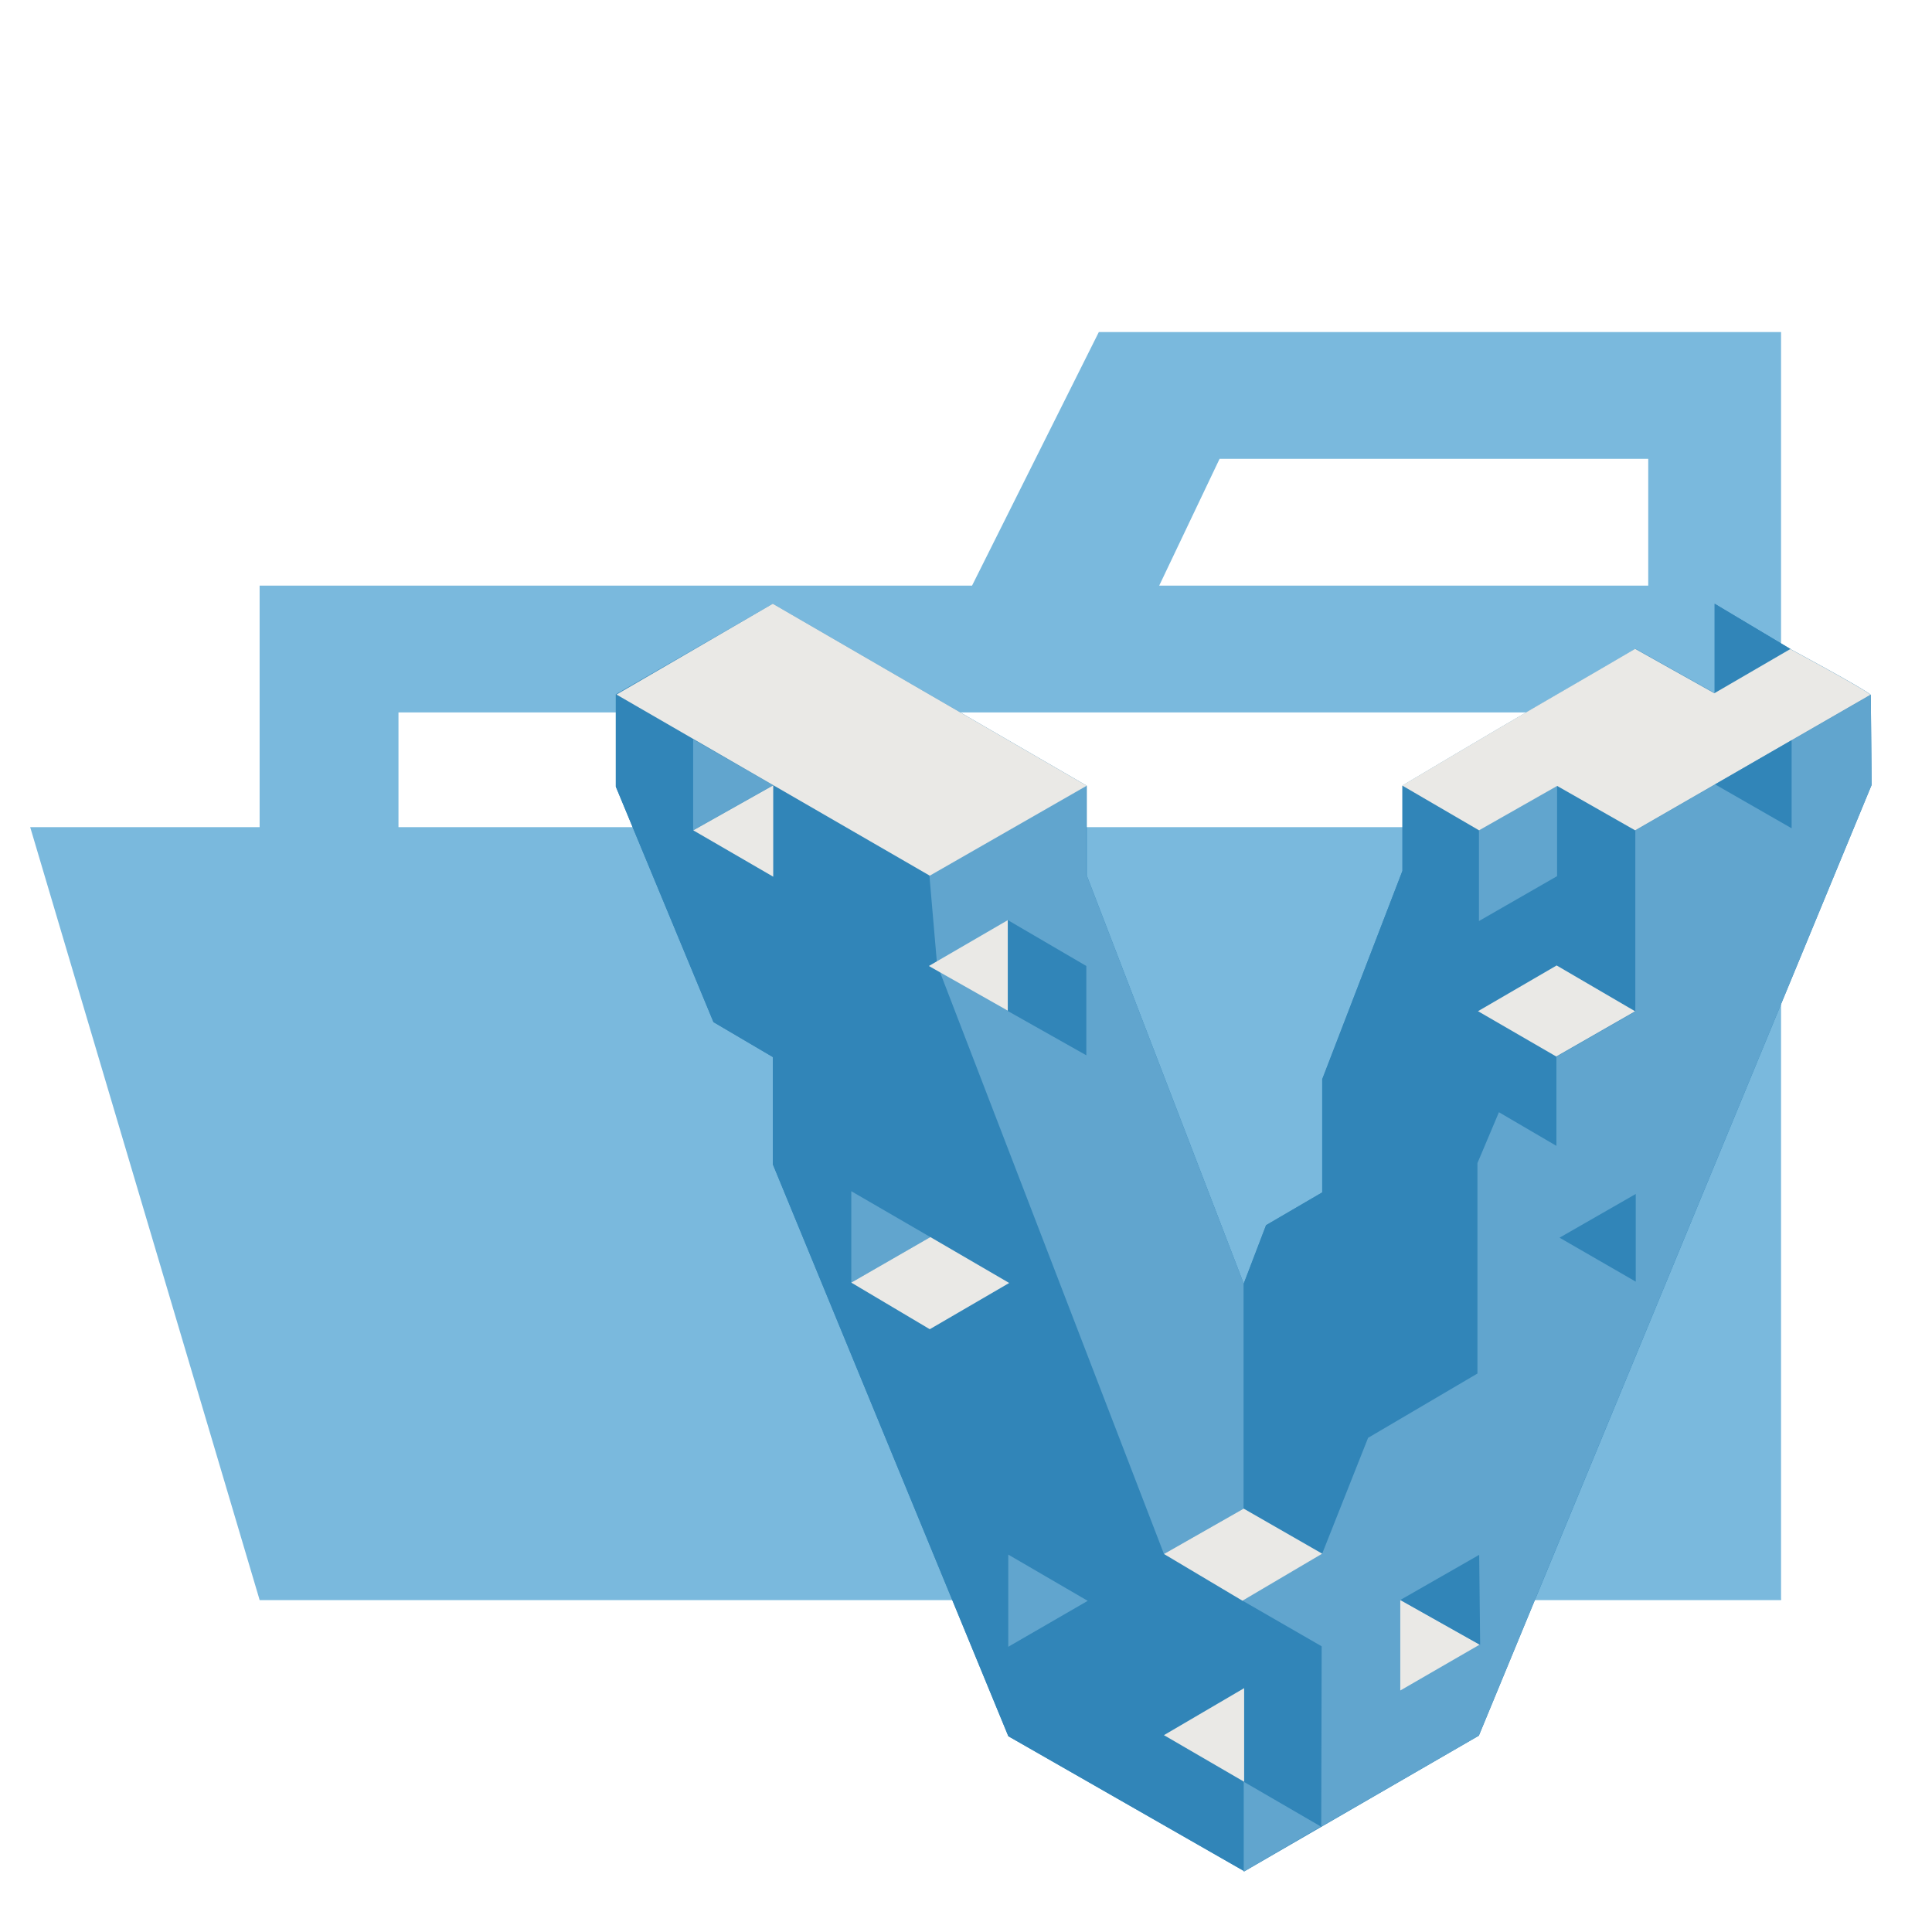
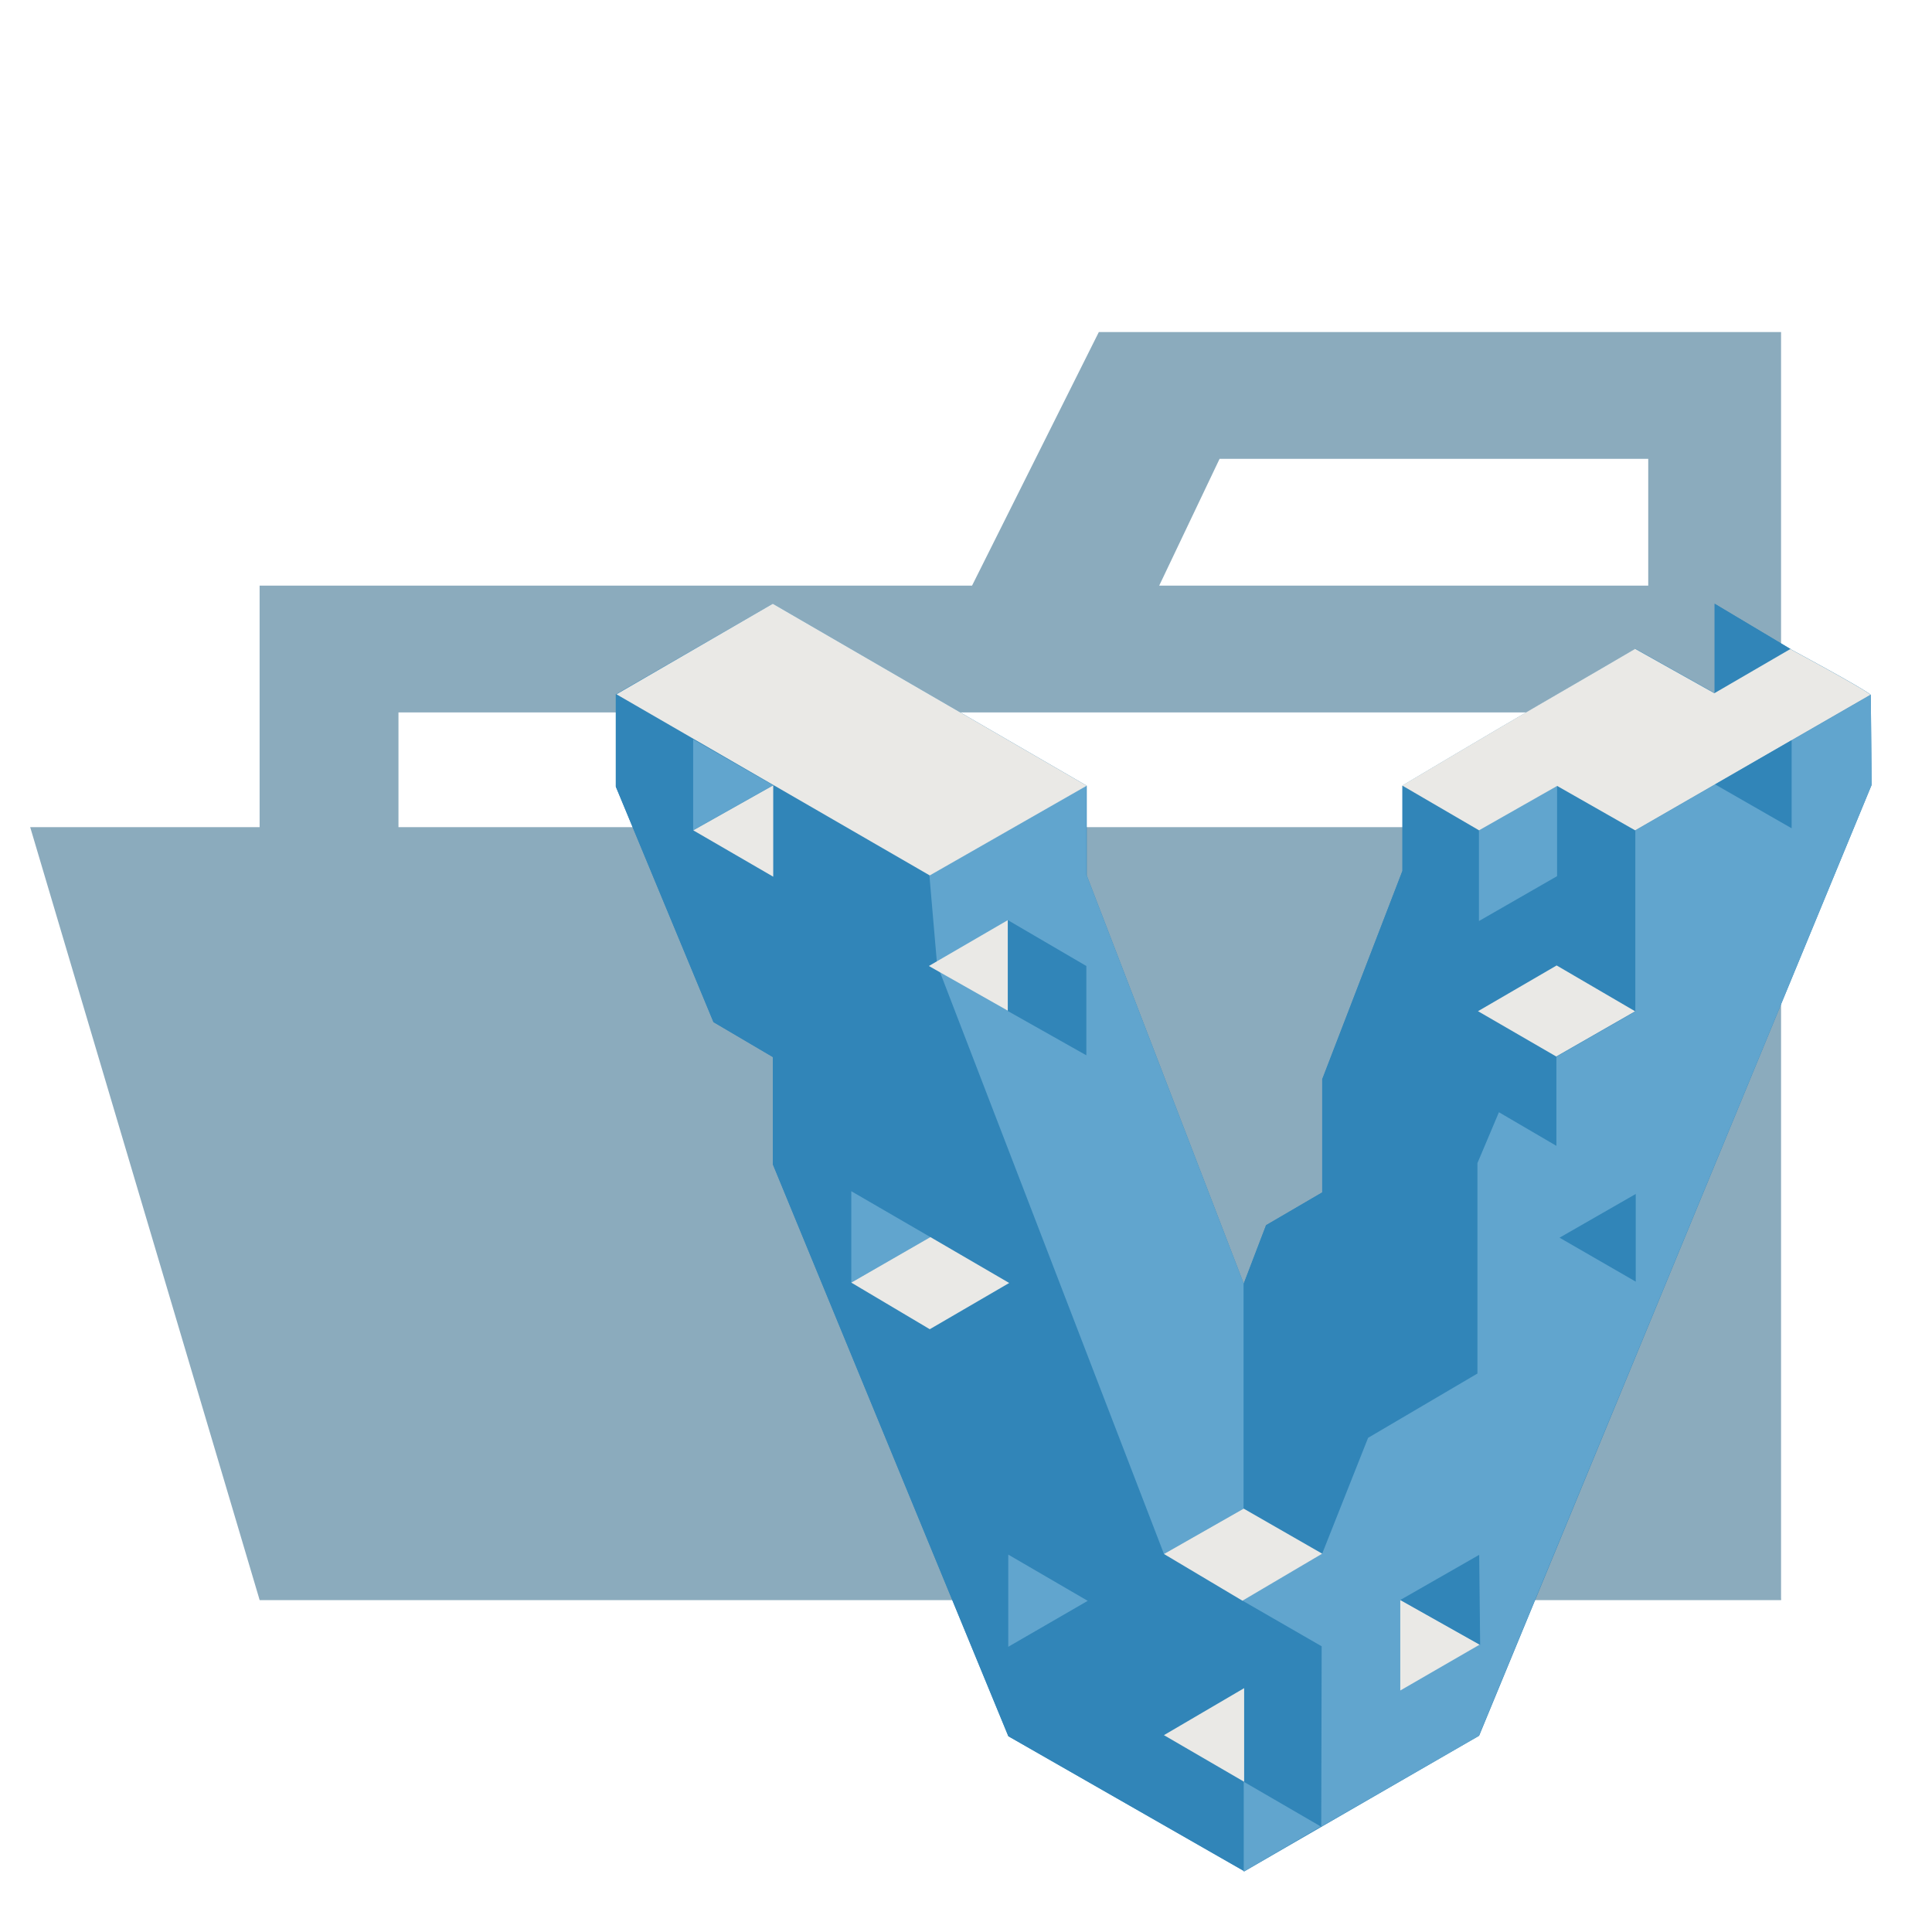
<svg xmlns="http://www.w3.org/2000/svg" viewBox="0 0 32 32">
-   <path d="M27.4,5.5H18.2L16.1,9.7H4.3V26.5H29.5V5.5Zm0,18.7H6.6V11.8H27.4Zm0-14.5H19.2l1-2.1h7.1V9.7Z" style="fill:#7ab9dd" />
-   <polygon points="25.7 13.7 0.5 13.7 4.3 26.5 29.5 26.5 25.7 13.7" style="fill:#7ab9dd" />
-   <path d="M30.983,11.506c-.15-.123-1.328-.755-1.328-.755l-1.257.731h0l1.258-.731L28.4,10v1.48l-1.311-.734s-1.073.627-1.594.928c-.656.378-2.264,1.336-2.264,1.336v1.414L21.9,17.876V19.75l-.93.543-.37.968L18,14.5V13.014L12.8,10l-2.6,1.5h0V13.03l1.619,3.9.984.579v1.778l3.9,9.471,3.9,2.23V31l3.892-2.252L31,13l-.014-1.493" style="fill:#3185b8" />
-   <path d="M20.6,30.989l-3.9-2.232-3.9-9.471V17.508l-.984-.579L10.2,13.03V11.5l1.281.747v1.5l1.324.768V13.008l2.586,1.5.125,1.481,3.76,9.76,2.613,1.522v2.985l-1.29-.759,0,1.495" style="fill:#3185b8" />
-   <path d="M18,14.5,20.6,21.261,20.6,24.987l-1.321.752-3.758-9.763L15.394,14.5l2.6-1.49V14.5m-6.513-2.249v1.5l1.324-.745-1.324-.76" style="fill:#61a5ce" />
+   <path d="M27.4,5.5H18.2L16.1,9.7H4.3V26.5H29.5V5.5Zm0,18.7H6.6V11.8H27.4Zm0-14.5H19.2l1-2.1h7.1V9.7Z" style="fill:#8babbd" />
+   <polygon points="25.7 13.7 0.5 13.7 4.3 26.5 29.5 26.5 25.7 13.7" style="fill:#8babbd" />
+   <path d="M30.983,11.506c-.15-.123-1.328-.755-1.328-.755l-1.257.731h0l1.258-.731L28.4,10v1.48l-1.311-.734s-1.073.627-1.594.928c-.656.378-2.264,1.336-2.264,1.336v1.414L21.9,17.876V19.75l-.93.543-.37.968L18,14.5V13.014L12.8,10l-2.6,1.5h0v1.53l1.619,3.9.984.579v1.778l3.9,9.471,3.9,2.23V31L24.5,28.748,31,13l-.014-1.493" style="fill:#3185b8" />
+   <path d="M20.6,30.989l-3.9-2.232-3.9-9.471V17.508l-.984-.579L10.2,13.03V11.5l1.281.747v1.5l1.324.768V13.008l2.586,1.5.125,1.481,3.76,9.76,2.613,1.522v2.985L20.6,29.5v1.5" style="fill:#3185b8" />
+   <path d="M18,14.5l2.6,6.761v3.726l-1.321.752-3.758-9.763L15.394,14.5l2.6-1.49V14.5m-6.513-2.249v1.5l1.324-.745-1.324-.76" style="fill:#61a5ce" />
  <path d="M12.807,14.521V13.008l-1.324.745,1.324.768" style="fill:#eae9e6" />
-   <path d="M20.6,24.987l1.3.746,1.451-3.643,1.118.665V19.262l.357-.843.951.557V17.5l-1.3-.753,1.3-.756L24.5,15.253l0-1.5-1.273-.742v1.414L21.9,17.876V19.75l-.93.543-.37.968L20.6,24.987" style="fill:#3185b8" />
-   <path d="M20.58,26.512l1.311.756-.007,2.986,2.609-1.505L31,13l-.014-1.493-3.9,2.247v3l-1.307.749v1.476l-.952-.557-.356.843v3.485l-1.811,1.065L21.9,25.732l-1.321.779" style="fill:#61a5ce" />
+   <path d="M20.6,24.987l1.3.746,1.451-3.643,1.118.665V19.262l.357-.843.951.557V17.5l-1.3-.753,1.3-.756L24.5,15.253v-1.5l-1.273-.742v1.414L21.9,17.876V19.75l-.93.543-.37.968v3.726" style="fill:#3185b8" />
+   <path d="M20.58,26.512l1.311.756-.007,2.986,2.609-1.5L31,13l-.014-1.493-3.9,2.247v3l-1.307.749v1.476l-.952-.557-.356.843V22.75L22.66,23.815l-.76,1.917-1.321.779" style="fill:#61a5ce" />
  <path d="M15.385,16l1.308-.76v1.5L15.385,16" style="fill:#eae9e6" />
  <path d="M16.693,16.746l1.3.733V16l-1.3-.76v1.5" style="fill:#3185b8" />
-   <path d="M14.1,19.73v1.514l1.31-.754L14.1,19.73" style="fill:#61a5ce" />
+   <path d="M14.1,19.73v1.514l1.31-.754-1.31-.76" style="fill:#61a5ce" />
  <path d="M16.714,21.251l-1.314.765-1.3-.772,1.31-.754,1.307.761" style="fill:#eae9e6" />
  <path d="M16.7,25.749v1.527l1.316-.761L16.7,25.749" style="fill:#61a5ce" />
-   <path d="M19.281,28.741l1.326.771,0-1.551-1.331.78" style="fill:#eae9e6" />
-   <path d="M20.6,31l0-1.489,1.278.742L20.6,31" style="fill:#61a5ce" />
+   <path d="M19.281,28.741l1.326.771V27.961l-1.331.78" style="fill:#eae9e6" />
+   <path d="M20.6,31V29.511l1.278.742L20.6,31" style="fill:#61a5ce" />
  <path d="M20.6,24.987l-1.321.752,1.3.774,1.321-.779-1.3-.746" style="fill:#eae9e6" />
-   <path d="M27.085,16.751v-3l-1.291-.735v1.494l-1.29.741,2.581,1.5" style="fill:#3185b8" />
+   <path d="M27.085,16.751v-3l-1.291-.735V14.51l-1.29.741,2.581,1.5" style="fill:#3185b8" />
  <path d="M24.483,16.747l1.3-.756,1.3.759-1.307.749-1.3-.753" style="fill:#eae9e6" />
-   <path d="M24.5,15.253l1.29-.741V13.018l-1.294.735,0,1.5" style="fill:#61a5ce" />
-   <path d="M28.4,11.481V10l1.257.749-1.258.731" style="fill:#3185b8" />
-   <path d="M30.983,11.506l-3.9,2.247-1.291-.735-1.294.735-1.273-.742s1.608-.957,2.264-1.336c.521-.3,1.594-.928,1.594-.928l1.312.735,1.257-.731s1.178.632,1.328.755h0M18,13.014l-2.6,1.49-5.189-3L12.8,10,18,13.014" style="fill:#eae9e6" />
+   <path d="M24.5,15.253l1.29-.741V13.018l-1.294.735v1.5" style="fill:#61a5ce" />
+   <path d="M28.4,11.481V10l1.257.749L28.4,11.48" style="fill:#3185b8" />
+   <path d="M30.983,11.506l-3.9,2.247-1.291-.735-1.294.735-1.273-.742s1.608-.957,2.264-1.336c.521-.3,1.594-.928,1.594-.928l1.312.735,1.257-.731s1.178.632,1.328.755h0M18,13.014,15.4,14.5l-5.189-3L12.8,10,18,13.014" style="fill:#eae9e6" />
  <path d="M29.675,13.719V12.26l-1.268.732,1.268.727M25.831,20.5l1.262-.724v1.452L25.831,20.5" style="fill:#3185b8" />
-   <path d="M23.193,26.5v1.5l1.315-.76L23.193,26.5" style="fill:#eae9e6" />
+   <path d="M23.193,26.5V28l1.315-.76-1.315-.74" style="fill:#eae9e6" />
  <path d="M24.516,27.246,24.5,25.753l-1.307.748,1.323.744" style="fill:#3185b8" />
</svg>
